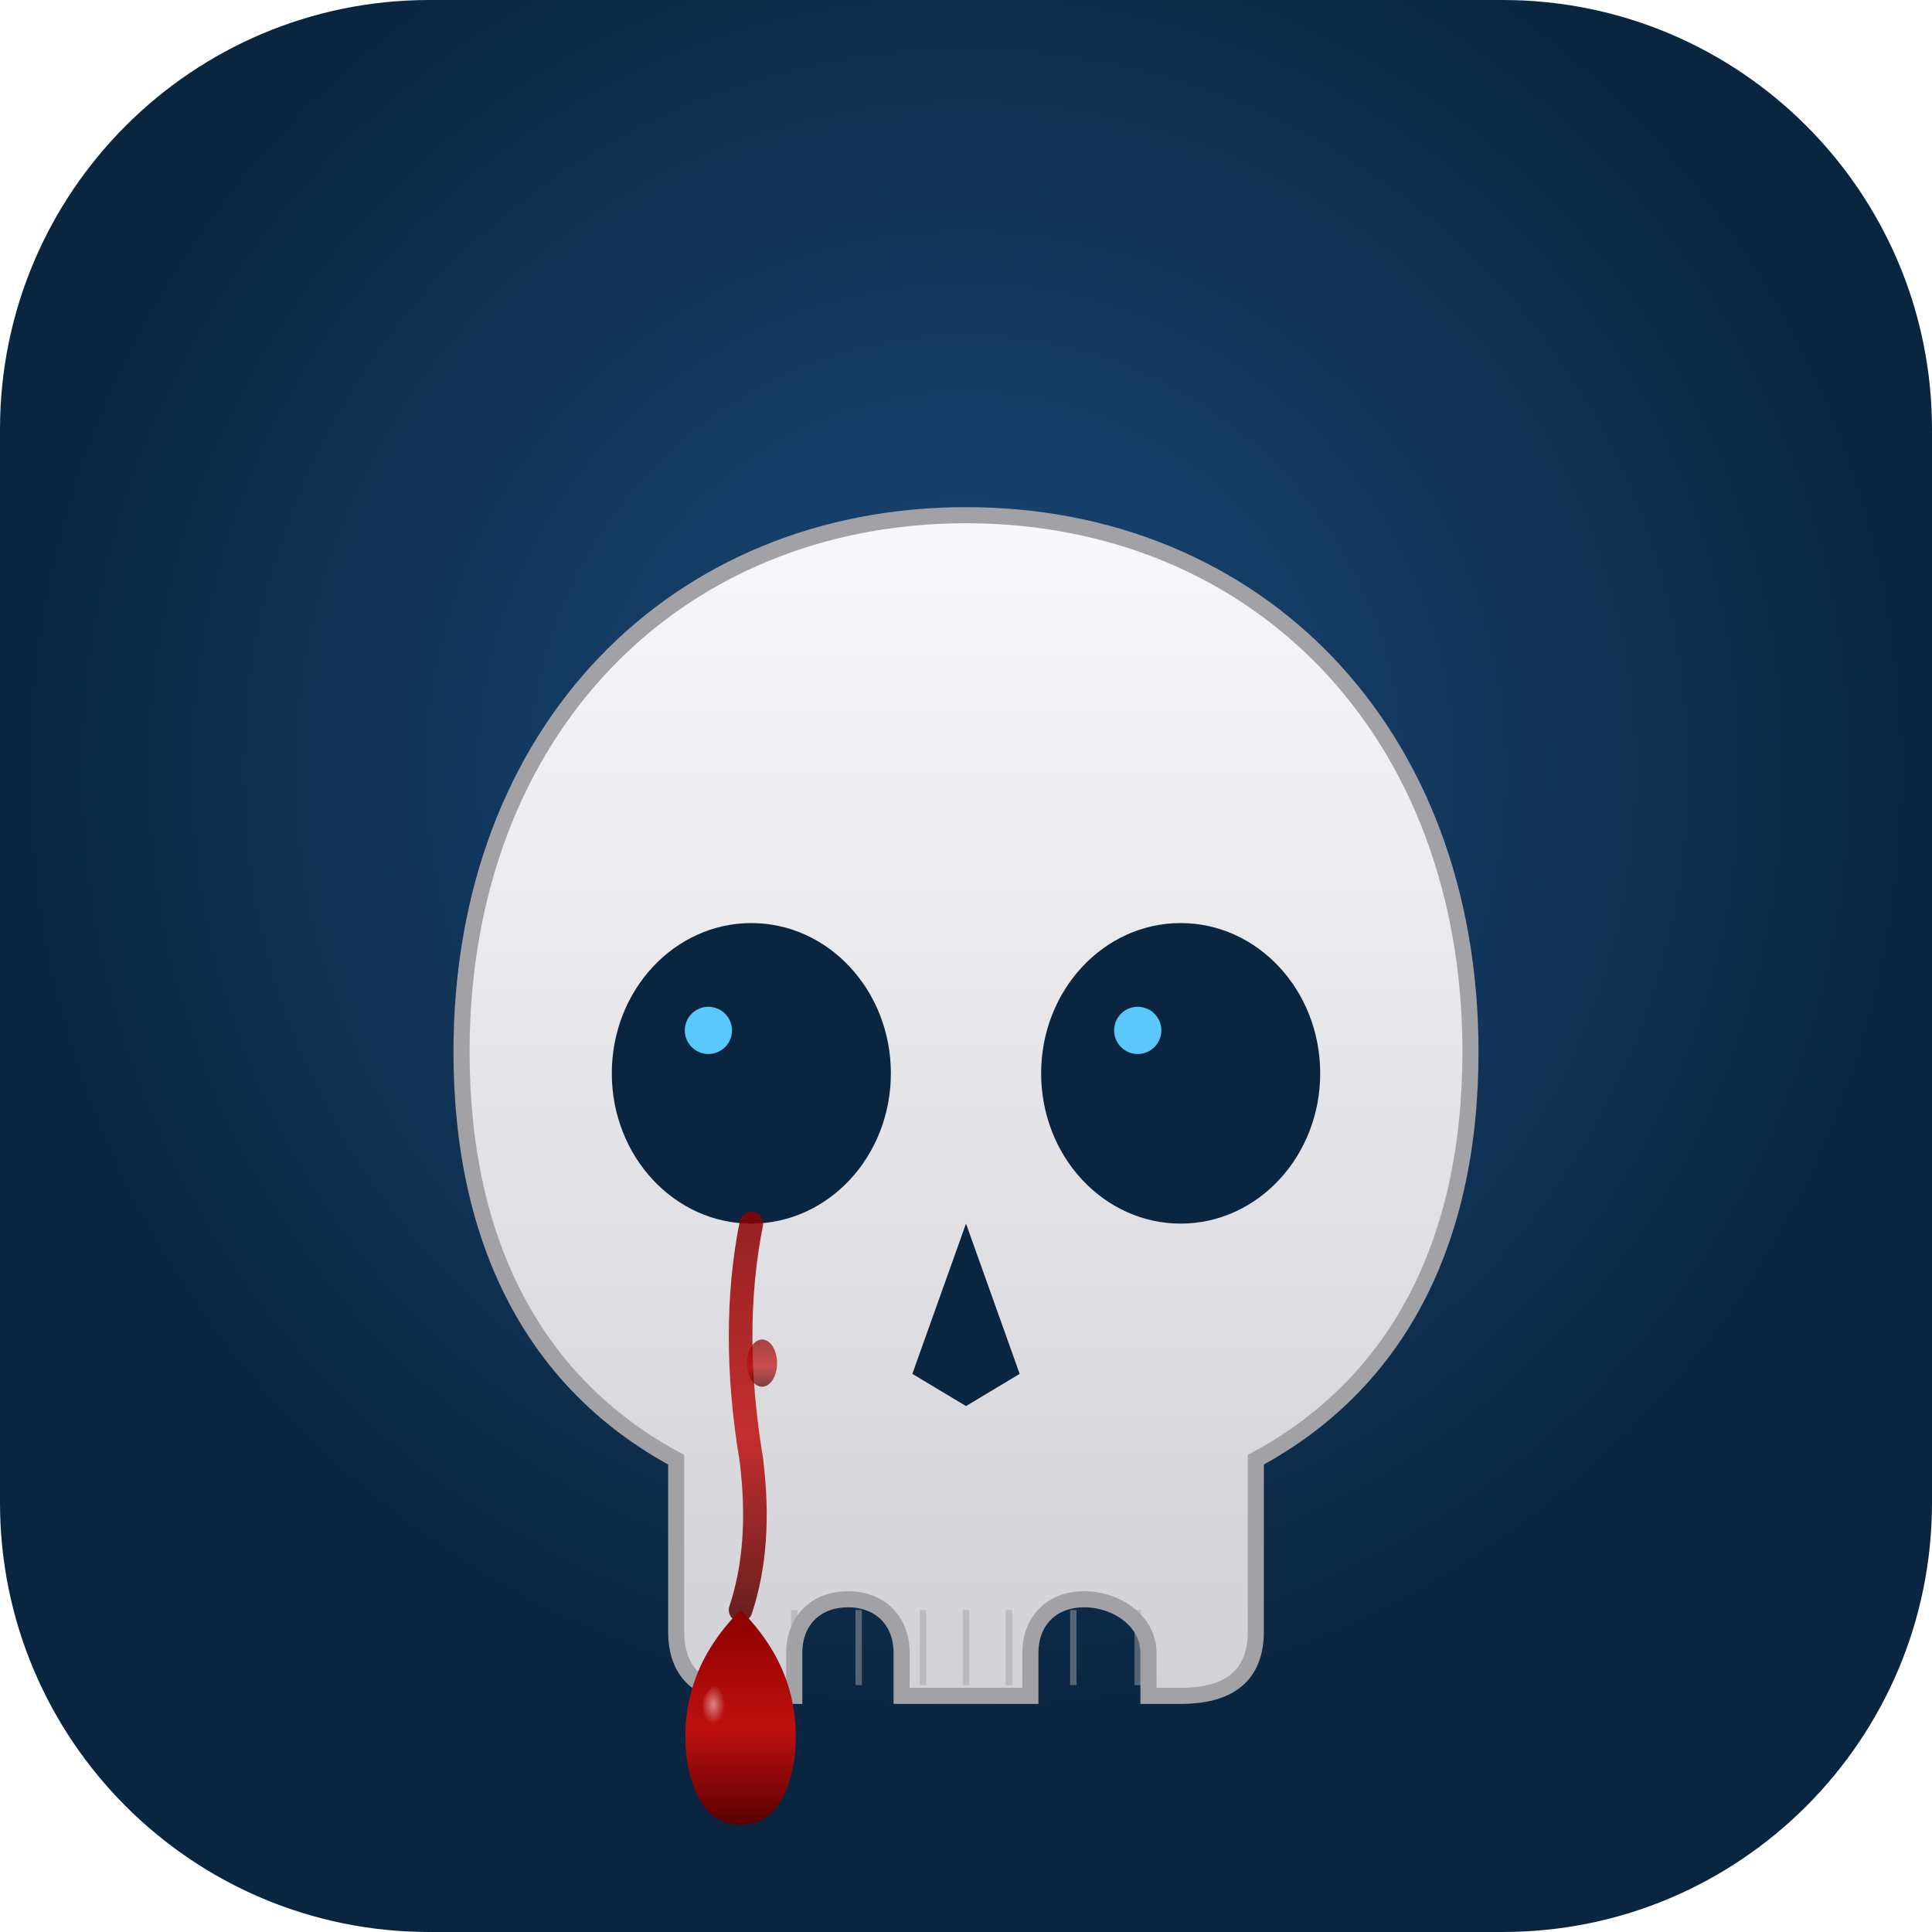
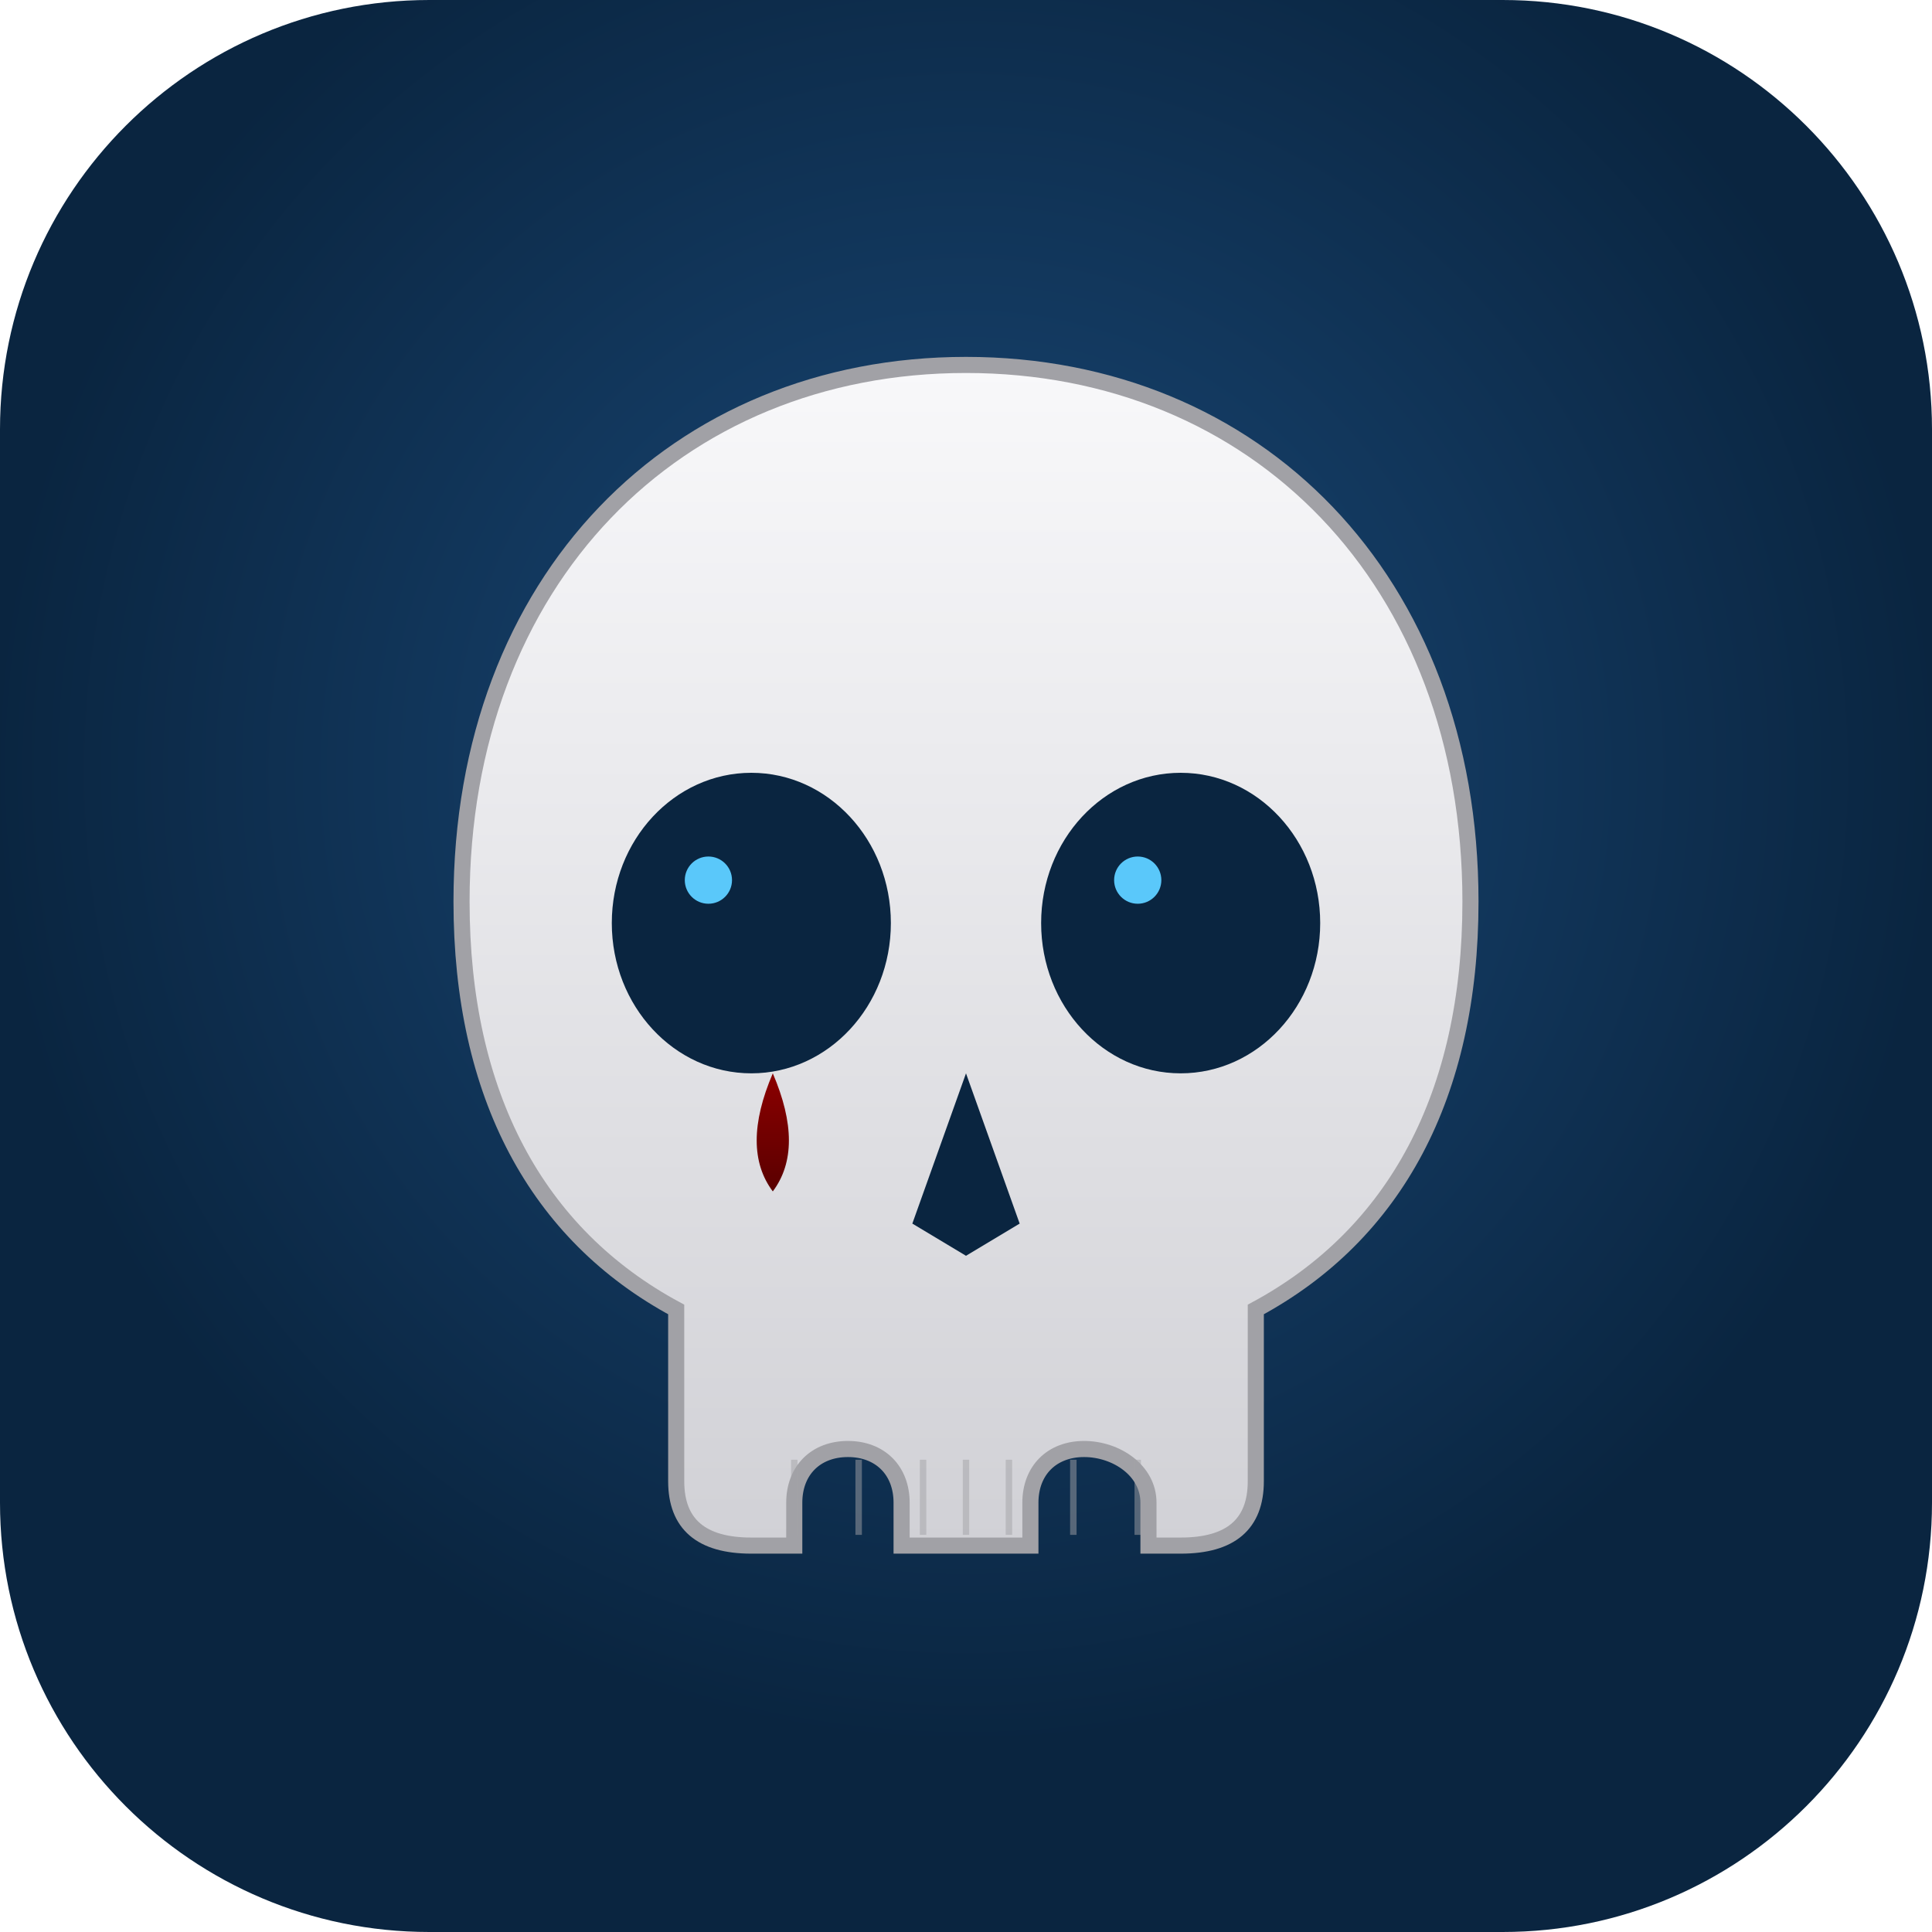
<svg xmlns="http://www.w3.org/2000/svg" viewBox="0 0 180 180">
  <defs>
    <radialGradient id="bg1" cx="50%" cy="40%">
      <stop offset="0%" stop-color="#1a4a7a" />
      <stop offset="100%" stop-color="#0a2540" />
    </radialGradient>
    <linearGradient id="sk1" x1="0%" y1="0%" x2="0%" y2="100%">
      <stop offset="0%" stop-color="#f8f8fa" />
      <stop offset="100%" stop-color="#d1d1d6" />
    </linearGradient>
    <linearGradient id="bloodG" x1="0%" y1="0%" x2="0%" y2="100%">
      <stop offset="0%" stop-color="#8b0000" />
-       <stop offset="55%" stop-color="#c01010" />
      <stop offset="100%" stop-color="#5a0000" />
    </linearGradient>
-     <radialGradient id="bloodHi" cx="35%" cy="30%">
-       <stop offset="0%" stop-color="#ffffff" stop-opacity="0.55" />
-       <stop offset="60%" stop-color="#ffffff" stop-opacity="0" />
-     </radialGradient>
  </defs>
  <rect width="180" height="180" rx="40" fill="url(#bg1)" />
-   <g transform="translate(0, 12)">
+   <g transform="translate(0, -2)">
    <path d="M90 36 C63 36 43 56 43 86 C43 104 50 117 63 124 L63 140 Q63 146 70 146 L74 146 L74 142 C74 139 76 137 79 137 C82 137 84 139 84 142 L84 146 L96 146 L96 142 C96 139 98 137 101 137 C104 137 107 139 107 142 L107 146 L110 146 Q117 146 117 140 L117 124 C130 117 137 104 137 86 C137 56 117 36 90 36 Z" fill="url(#sk1)" stroke="#a1a1a6" stroke-width="1.5" />
    <ellipse cx="70" cy="88" rx="13" ry="14" fill="#0a2540" />
    <ellipse cx="110" cy="88" rx="13" ry="14" fill="#0a2540" />
    <circle cx="66" cy="84" r="2.2" fill="#5ac8fa" />
    <circle cx="106" cy="84" r="2.2" fill="#5ac8fa" />
    <path d="M90 102 L85 116 L90 119 L95 116 Z" fill="#0a2540" />
    <path d="M74 138 L74 145 M80 138 L80 145 M86 138 L86 145 M90 138 L90 145 M94 138 L94 145 M100 138 L100 145 M106 138 L106 145" stroke="#a1a1a6" stroke-width="0.6" opacity="0.5" />
-     <path d="M70 102 Q68 112 70 124 Q71 132 69 138" stroke="url(#bloodG)" stroke-width="2.2" fill="none" stroke-linecap="round" opacity="0.85" />
-     <path d="M69 138 Q63 144 64 152 Q65 158 69 158 Q73 158 74 152 Q75 144 69 138 Z" fill="url(#bloodG)" />
-     <ellipse cx="67" cy="148" rx="1.8" ry="3" fill="url(#bloodHi)" opacity="0.9" />
-     <ellipse cx="71" cy="115" rx="1.4" ry="2.2" fill="url(#bloodG)" opacity="0.7" />
+     <path d="M72 102 Q69 109 72 113 Q75 109 72 102 Z" fill="url(#bloodG)" />
  </g>
</svg>
